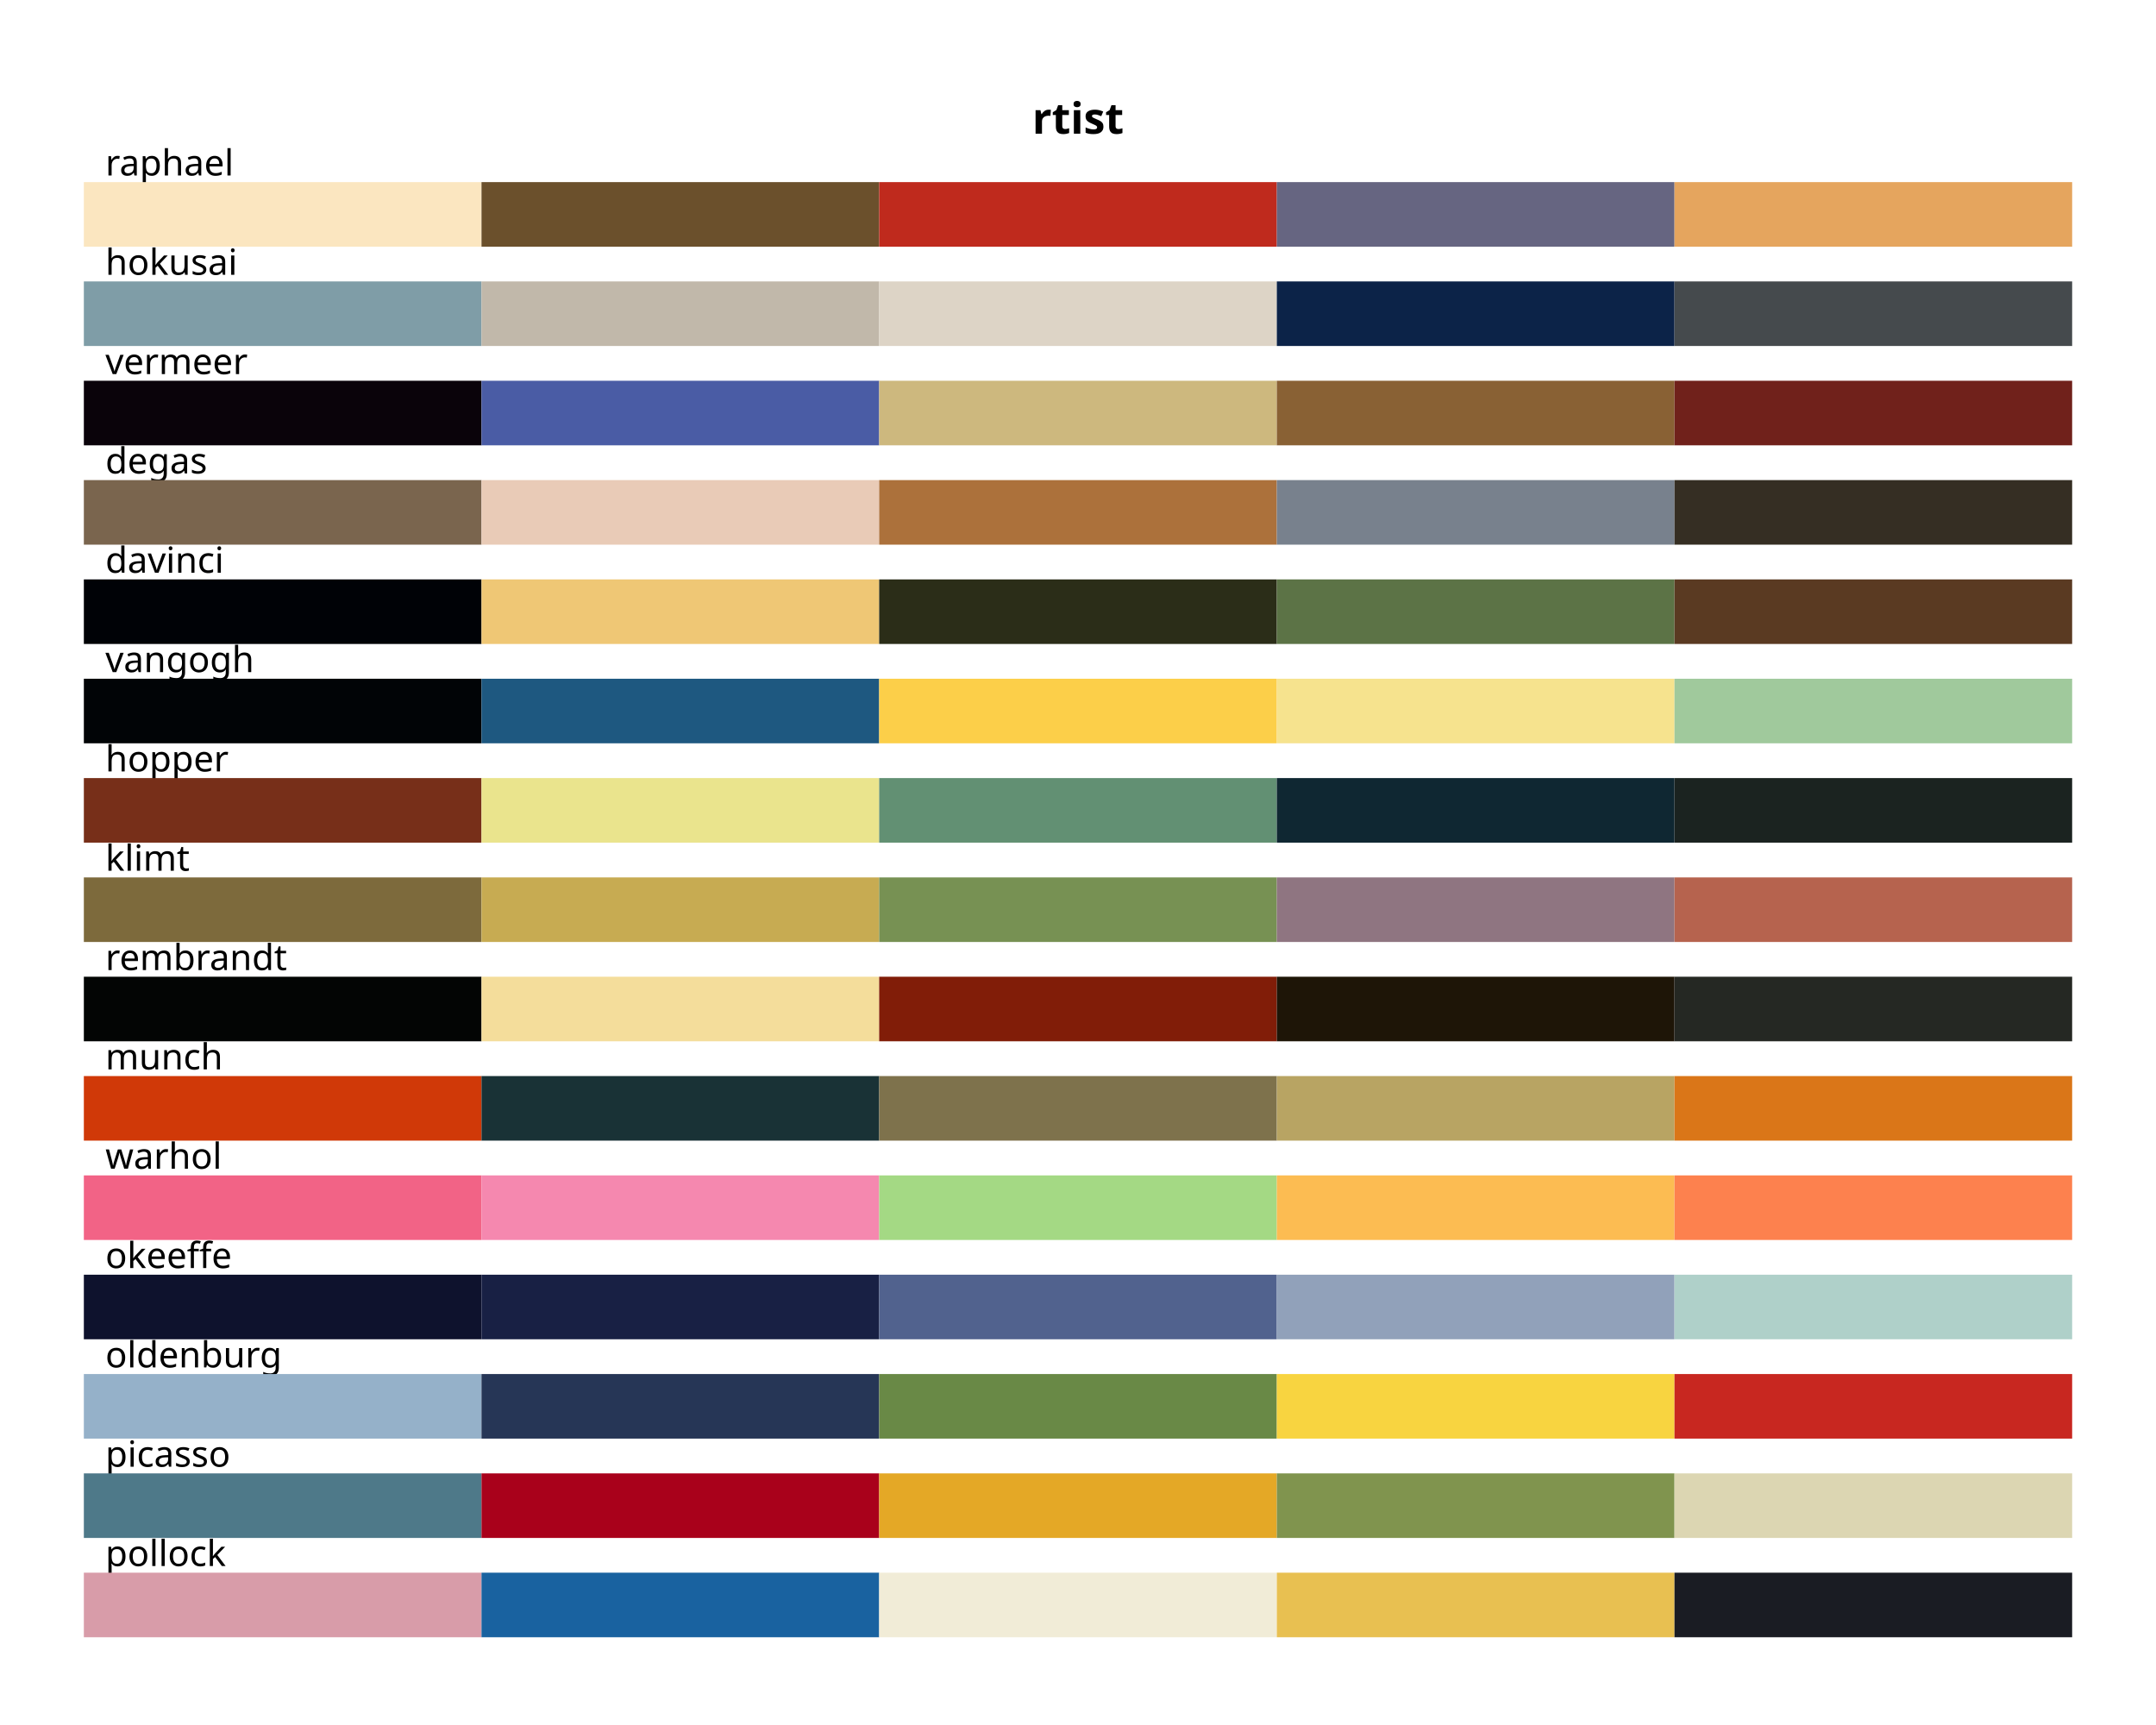
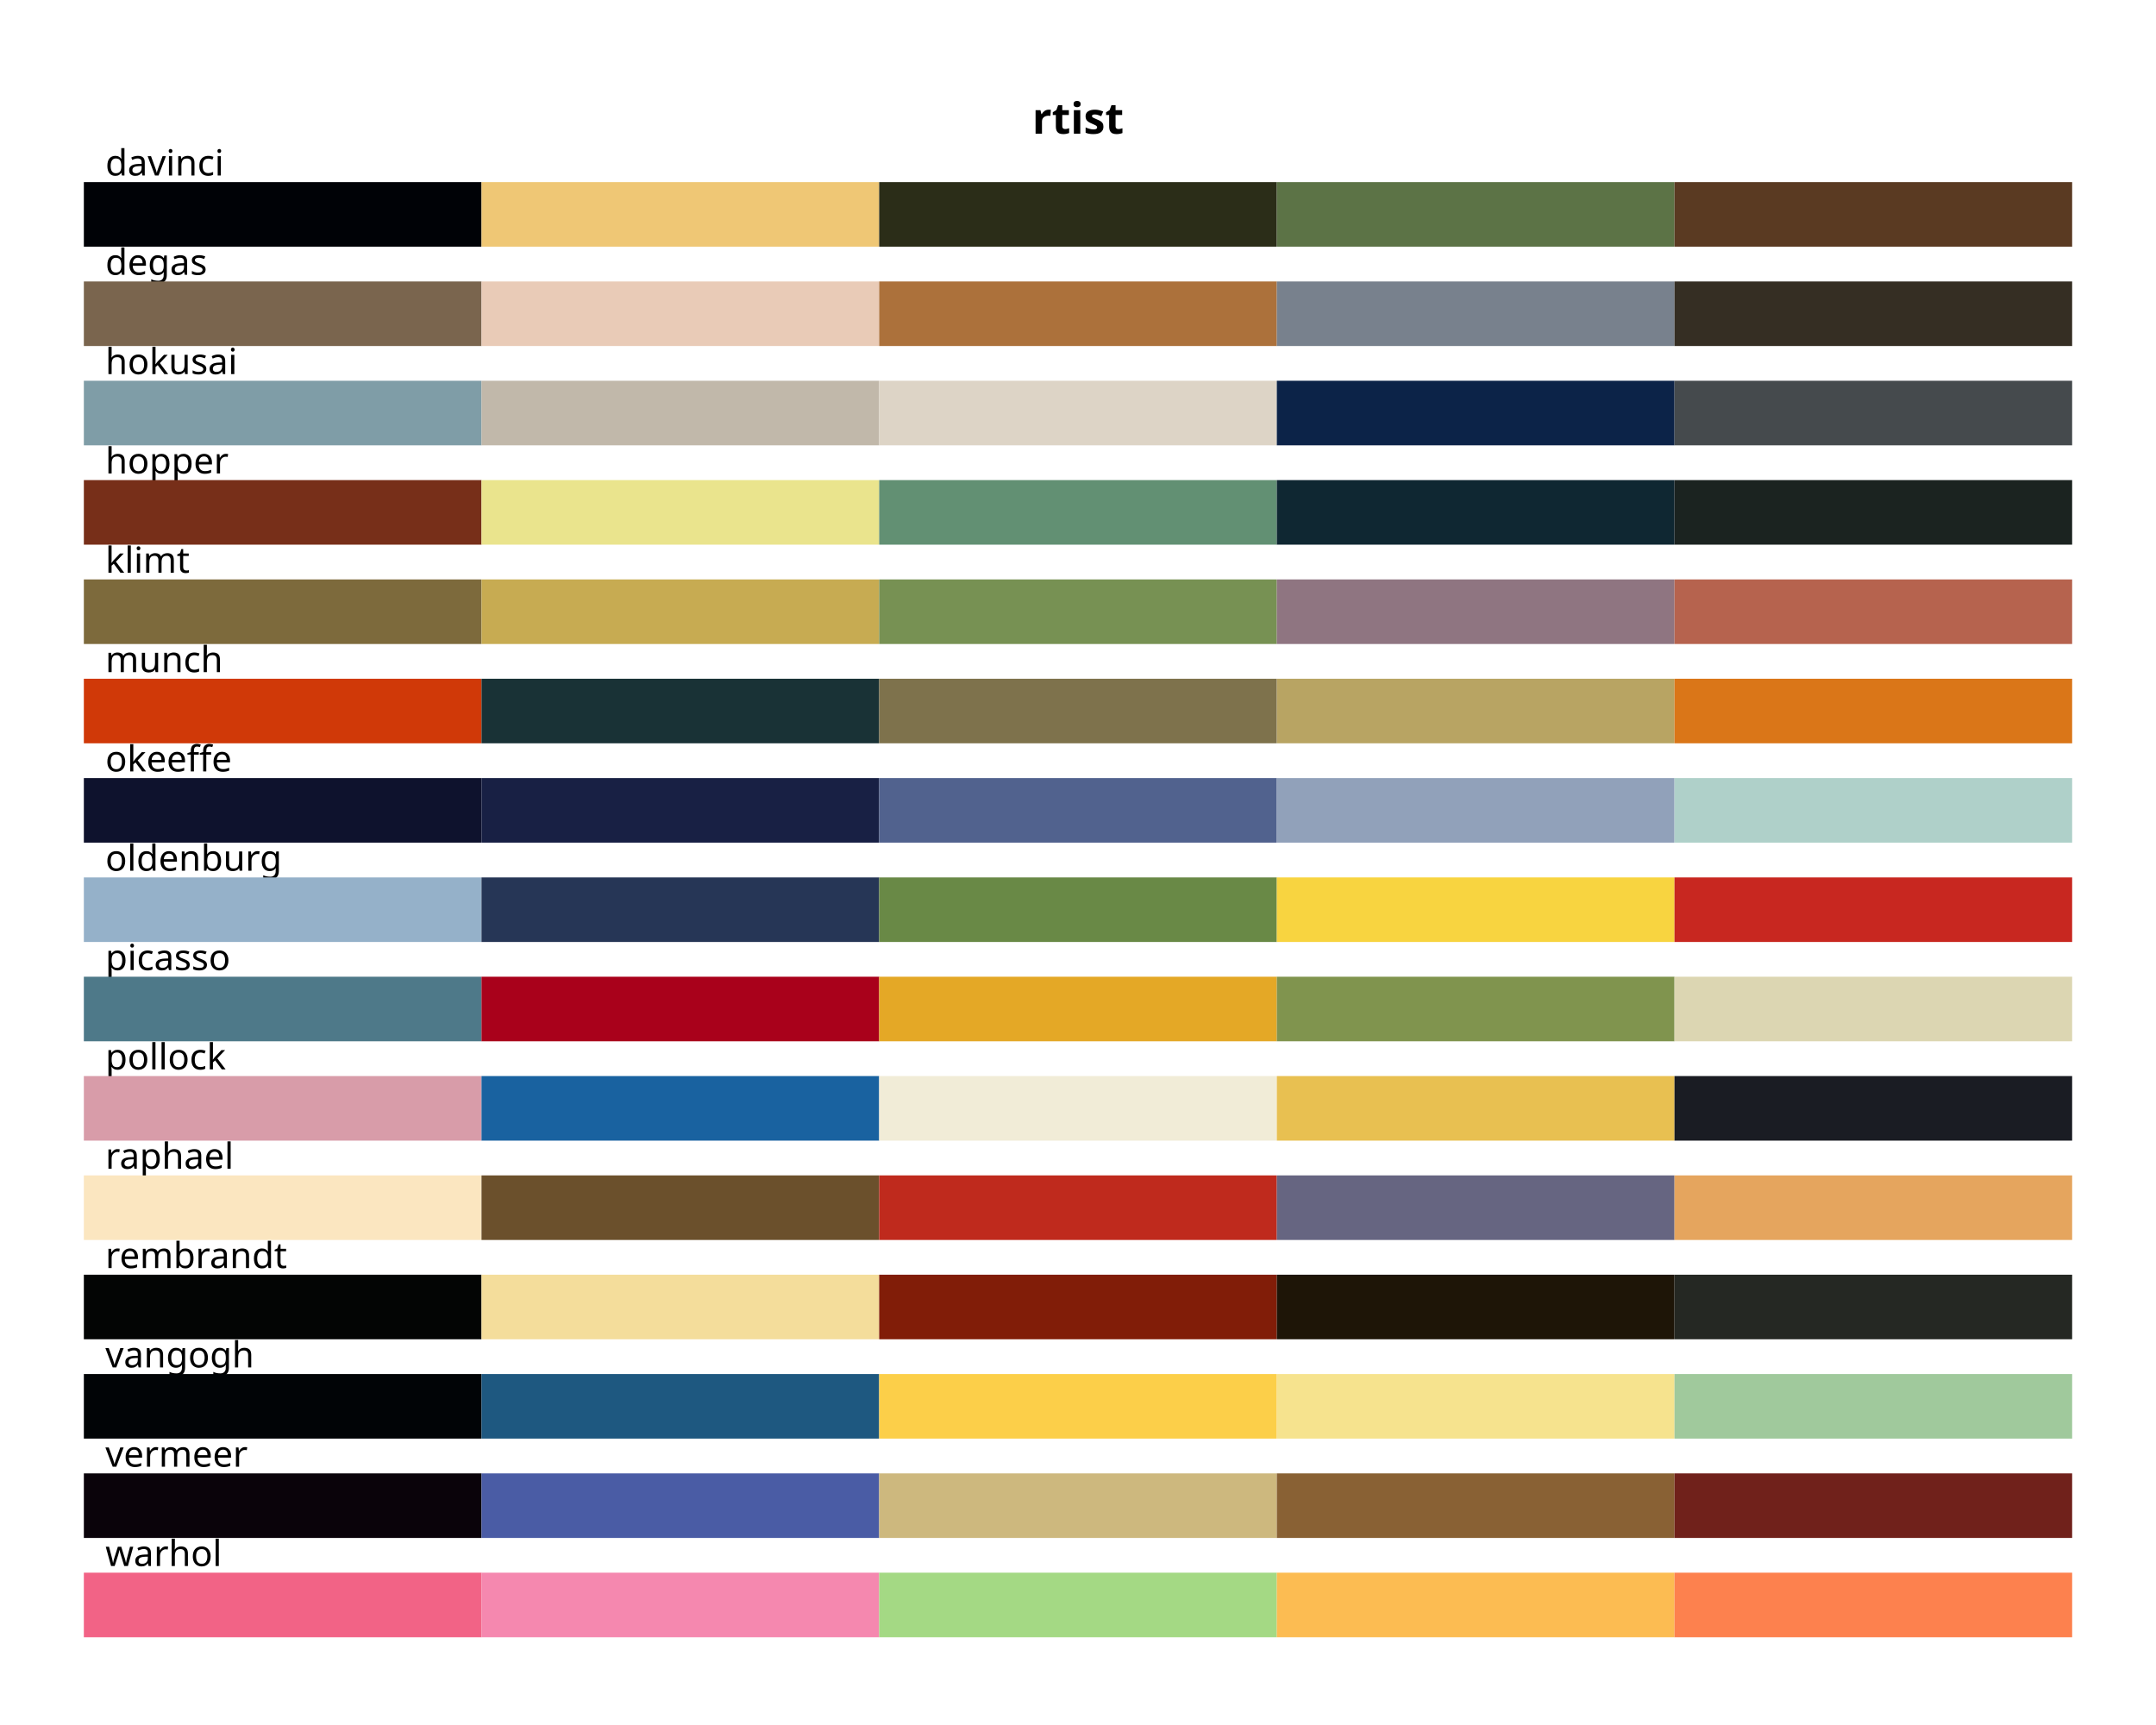
<svg xmlns="http://www.w3.org/2000/svg" class="svglite" data-engine-version="2.0" width="720.00pt" height="576.00pt" viewBox="0 0 720.00 576.00">
  <defs>
    <style type="text/css">
    .svglite line, .svglite polyline, .svglite polygon, .svglite path, .svglite rect, .svglite circle {
      fill: none;
      stroke: #000000;
      stroke-linecap: round;
      stroke-linejoin: round;
      stroke-miterlimit: 10.00;
    }
  </style>
  </defs>
  <rect width="100%" height="100%" style="stroke: none; fill: #FFFFFF;" />
  <defs>
    <clipPath id="cpMC4wMHw3MjAuMDB8MC4wMHw1NzYuMDA=">
      <rect x="0.00" y="0.00" width="720.00" height="576.00" />
    </clipPath>
  </defs>
  <g clip-path="url(#cpMC4wMHw3MjAuMDB8MC4wMHw1NzYuMDA=)">
    <text x="360.00" y="44.64" text-anchor="middle" style="font-size: 14.40px; font-weight: bold; font-family: sans;" textLength="23.20px" lengthAdjust="spacingAndGlyphs">rtist</text>
  </g>
  <defs>
    <clipPath id="cpMS40NHw3MTguNTZ8MS40NHw1NzQuNTY=">
      <rect x="1.44" y="1.44" width="717.12" height="573.12" />
    </clipPath>
  </defs>
  <g clip-path="url(#cpMS40NHw3MTguNTZ8MS40NHw1NzQuNTY=)">
-     <text x="35.20" y="58.59" style="font-size: 12.00px; font-family: sans;" textLength="40.03px" lengthAdjust="spacingAndGlyphs">raphael</text>
-     <rect x="28.00" y="60.81" width="132.80" height="21.56" style="stroke-width: 0.75; stroke: none; fill: #FBE6C0;" />
-     <rect x="160.80" y="60.81" width="132.80" height="21.56" style="stroke-width: 0.75; stroke: none; fill: #6B502C;" />
-     <rect x="293.60" y="60.81" width="132.80" height="21.56" style="stroke-width: 0.75; stroke: none; fill: #BF2A1D;" />
-     <rect x="426.40" y="60.81" width="132.80" height="21.56" style="stroke-width: 0.75; stroke: none; fill: #666581;" />
-     <rect x="559.20" y="60.81" width="132.80" height="21.56" style="stroke-width: 0.75; stroke: none; fill: #E5A55E;" />
-     <text x="35.20" y="91.75" style="font-size: 12.00px; font-family: sans;" textLength="41.37px" lengthAdjust="spacingAndGlyphs">hokusai</text>
-     <rect x="28.00" y="93.97" width="132.80" height="21.56" style="stroke-width: 0.75; stroke: none; fill: #7F9DA7;" />
-     <rect x="160.80" y="93.97" width="132.80" height="21.56" style="stroke-width: 0.75; stroke: none; fill: #C1B8AA;" />
-     <rect x="293.60" y="93.97" width="132.80" height="21.56" style="stroke-width: 0.75; stroke: none; fill: #DDD4C6;" />
-     <rect x="426.40" y="93.97" width="132.80" height="21.56" style="stroke-width: 0.75; stroke: none; fill: #0C2348;" />
-     <rect x="559.20" y="93.97" width="132.80" height="21.56" style="stroke-width: 0.75; stroke: none; fill: #454A4D;" />
-     <text x="35.20" y="124.92" style="font-size: 12.00px; font-family: sans;" textLength="44.02px" lengthAdjust="spacingAndGlyphs">vermeer</text>
-     <rect x="28.00" y="127.14" width="132.80" height="21.56" style="stroke-width: 0.75; stroke: none; fill: #0A030A;" />
-     <rect x="160.80" y="127.14" width="132.80" height="21.56" style="stroke-width: 0.75; stroke: none; fill: #4A5CA5;" />
-     <rect x="293.60" y="127.14" width="132.80" height="21.56" style="stroke-width: 0.75; stroke: none; fill: #CDB87E;" />
-     <rect x="426.40" y="127.14" width="132.80" height="21.56" style="stroke-width: 0.75; stroke: none; fill: #896134;" />
-     <rect x="559.20" y="127.14" width="132.80" height="21.56" style="stroke-width: 0.75; stroke: none; fill: #70211B;" />
-     <text x="35.20" y="158.09" style="font-size: 12.00px; font-family: sans;" textLength="32.70px" lengthAdjust="spacingAndGlyphs">degas</text>
-     <rect x="28.00" y="160.31" width="132.80" height="21.56" style="stroke-width: 0.75; stroke: none; fill: #7A654E;" />
-     <rect x="160.80" y="160.31" width="132.80" height="21.56" style="stroke-width: 0.75; stroke: none; fill: #E9CBB7;" />
-     <rect x="293.60" y="160.31" width="132.80" height="21.56" style="stroke-width: 0.75; stroke: none; fill: #AC713B;" />
-     <rect x="426.40" y="160.31" width="132.80" height="21.56" style="stroke-width: 0.75; stroke: none; fill: #78818D;" />
-     <rect x="559.20" y="160.31" width="132.80" height="21.56" style="stroke-width: 0.75; stroke: none; fill: #352E23;" />
-     <text x="35.20" y="191.25" style="font-size: 12.00px; font-family: sans;" textLength="37.36px" lengthAdjust="spacingAndGlyphs">davinci</text>
-     <rect x="28.00" y="193.47" width="132.80" height="21.56" style="stroke-width: 0.75; stroke: none; fill: #000206;" />
-     <rect x="160.80" y="193.47" width="132.80" height="21.56" style="stroke-width: 0.75; stroke: none; fill: #EFC775;" />
-     <rect x="293.60" y="193.47" width="132.80" height="21.56" style="stroke-width: 0.75; stroke: none; fill: #2B2D18;" />
-     <rect x="426.40" y="193.47" width="132.80" height="21.56" style="stroke-width: 0.75; stroke: none; fill: #5C7346;" />
-     <rect x="559.20" y="193.47" width="132.80" height="21.56" style="stroke-width: 0.75; stroke: none; fill: #5A3A22;" />
-     <text x="35.20" y="224.42" style="font-size: 12.00px; font-family: sans;" textLength="46.05px" lengthAdjust="spacingAndGlyphs">vangogh</text>
-     <rect x="28.00" y="226.64" width="132.80" height="21.56" style="stroke-width: 0.75; stroke: none; fill: #010406;" />
-     <rect x="160.80" y="226.64" width="132.80" height="21.56" style="stroke-width: 0.75; stroke: none; fill: #1E5880;" />
-     <rect x="293.60" y="226.64" width="132.80" height="21.56" style="stroke-width: 0.75; stroke: none; fill: #FCCF49;" />
-     <rect x="426.40" y="226.64" width="132.80" height="21.56" style="stroke-width: 0.75; stroke: none; fill: #F6E38E;" />
-     <rect x="559.20" y="226.64" width="132.80" height="21.56" style="stroke-width: 0.75; stroke: none; fill: #A0C99C;" />
-     <text x="35.20" y="257.59" style="font-size: 12.00px; font-family: sans;" textLength="37.37px" lengthAdjust="spacingAndGlyphs">hopper</text>
-     <rect x="28.00" y="259.81" width="132.80" height="21.56" style="stroke-width: 0.75; stroke: none; fill: #772F19;" />
-     <rect x="160.80" y="259.81" width="132.80" height="21.56" style="stroke-width: 0.75; stroke: none; fill: #EAE48D;" />
-     <rect x="293.60" y="259.81" width="132.80" height="21.56" style="stroke-width: 0.75; stroke: none; fill: #629073;" />
-     <rect x="426.40" y="259.81" width="132.80" height="21.56" style="stroke-width: 0.75; stroke: none; fill: #0F2732;" />
-     <rect x="559.20" y="259.81" width="132.80" height="21.56" style="stroke-width: 0.75; stroke: none; fill: #1B2320;" />
-     <text x="35.20" y="290.75" style="font-size: 12.00px; font-family: sans;" textLength="24.67px" lengthAdjust="spacingAndGlyphs">klimt</text>
-     <rect x="28.00" y="292.98" width="132.80" height="21.56" style="stroke-width: 0.75; stroke: none; fill: #7D6A3C;" />
-     <rect x="160.80" y="292.98" width="132.80" height="21.56" style="stroke-width: 0.75; stroke: none; fill: #C7AB52;" />
-     <rect x="293.60" y="292.98" width="132.80" height="21.56" style="stroke-width: 0.75; stroke: none; fill: #779153;" />
-     <rect x="426.40" y="292.98" width="132.80" height="21.56" style="stroke-width: 0.75; stroke: none; fill: #8F7581;" />
-     <rect x="559.20" y="292.98" width="132.80" height="21.56" style="stroke-width: 0.75; stroke: none; fill: #B6634E;" />
-     <text x="35.20" y="323.92" style="font-size: 12.00px; font-family: sans;" textLength="54.70px" lengthAdjust="spacingAndGlyphs">rembrandt</text>
-     <rect x="28.00" y="326.14" width="132.80" height="21.56" style="stroke-width: 0.75; stroke: none; fill: #030504;" />
-     <rect x="160.80" y="326.14" width="132.80" height="21.56" style="stroke-width: 0.75; stroke: none; fill: #F4DD9B;" />
-     <rect x="293.60" y="326.14" width="132.80" height="21.56" style="stroke-width: 0.75; stroke: none; fill: #811D08;" />
-     <rect x="426.40" y="326.14" width="132.80" height="21.56" style="stroke-width: 0.75; stroke: none; fill: #1E1507;" />
-     <rect x="559.20" y="326.14" width="132.80" height="21.56" style="stroke-width: 0.75; stroke: none; fill: #252823;" />
-     <text x="35.20" y="357.09" style="font-size: 12.00px; font-family: sans;" textLength="36.03px" lengthAdjust="spacingAndGlyphs">munch</text>
-     <rect x="28.00" y="359.31" width="132.80" height="21.56" style="stroke-width: 0.75; stroke: none; fill: #D03908;" />
-     <rect x="160.80" y="359.31" width="132.80" height="21.56" style="stroke-width: 0.75; stroke: none; fill: #193236;" />
-     <rect x="293.60" y="359.31" width="132.80" height="21.56" style="stroke-width: 0.75; stroke: none; fill: #7E724C;" />
-     <rect x="426.40" y="359.31" width="132.80" height="21.56" style="stroke-width: 0.75; stroke: none; fill: #B8A463;" />
-     <rect x="559.20" y="359.31" width="132.80" height="21.56" style="stroke-width: 0.75; stroke: none; fill: #DA7618;" />
-     <text x="35.20" y="390.25" style="font-size: 12.00px; font-family: sans;" textLength="35.35px" lengthAdjust="spacingAndGlyphs">warhol</text>
-     <rect x="28.00" y="392.48" width="132.80" height="21.56" style="stroke-width: 0.75; stroke: none; fill: #F26386;" />
-     <rect x="160.80" y="392.48" width="132.80" height="21.56" style="stroke-width: 0.75; stroke: none; fill: #F588AF;" />
-     <rect x="293.60" y="392.48" width="132.80" height="21.56" style="stroke-width: 0.75; stroke: none; fill: #A4D984;" />
-     <rect x="426.40" y="392.48" width="132.80" height="21.56" style="stroke-width: 0.75; stroke: none; fill: #FCBC52;" />
-     <rect x="559.20" y="392.48" width="132.80" height="21.56" style="stroke-width: 0.75; stroke: none; fill: #FD814E;" />
-     <text x="35.20" y="423.42" style="font-size: 12.00px; font-family: sans;" textLength="39.37px" lengthAdjust="spacingAndGlyphs">okeeffe</text>
-     <rect x="28.00" y="425.64" width="132.80" height="21.56" style="stroke-width: 0.75; stroke: none; fill: #0E122D;" />
-     <rect x="160.80" y="425.64" width="132.80" height="21.56" style="stroke-width: 0.75; stroke: none; fill: #182044;" />
-     <rect x="293.60" y="425.64" width="132.80" height="21.56" style="stroke-width: 0.75; stroke: none; fill: #51628E;" />
-     <rect x="426.40" y="425.64" width="132.80" height="21.56" style="stroke-width: 0.75; stroke: none; fill: #91A1BA;" />
-     <rect x="559.20" y="425.64" width="132.80" height="21.56" style="stroke-width: 0.75; stroke: none; fill: #AFD0C9;" />
-     <text x="35.20" y="456.59" style="font-size: 12.00px; font-family: sans;" textLength="53.38px" lengthAdjust="spacingAndGlyphs">oldenburg</text>
-     <rect x="28.00" y="458.81" width="132.80" height="21.56" style="stroke-width: 0.75; stroke: none; fill: #95B1C9;" />
-     <rect x="160.80" y="458.81" width="132.80" height="21.56" style="stroke-width: 0.75; stroke: none; fill: #263656;" />
-     <rect x="293.60" y="458.81" width="132.80" height="21.56" style="stroke-width: 0.75; stroke: none; fill: #698946;" />
-     <rect x="426.40" y="458.81" width="132.80" height="21.56" style="stroke-width: 0.75; stroke: none; fill: #F8D440;" />
-     <rect x="559.20" y="458.81" width="132.80" height="21.56" style="stroke-width: 0.75; stroke: none; fill: #C82720;" />
-     <text x="35.20" y="489.75" style="font-size: 12.00px; font-family: sans;" textLength="40.70px" lengthAdjust="spacingAndGlyphs">picasso</text>
-     <rect x="28.00" y="491.98" width="132.80" height="21.56" style="stroke-width: 0.75; stroke: none; fill: #4E7989;" />
-     <rect x="160.80" y="491.98" width="132.80" height="21.56" style="stroke-width: 0.75; stroke: none; fill: #A9011B;" />
-     <rect x="293.60" y="491.98" width="132.80" height="21.56" style="stroke-width: 0.75; stroke: none; fill: #E4A826;" />
-     <rect x="426.40" y="491.98" width="132.80" height="21.56" style="stroke-width: 0.75; stroke: none; fill: #80944E;" />
-     <rect x="559.20" y="491.98" width="132.80" height="21.56" style="stroke-width: 0.75; stroke: none; fill: #DCD6B2;" />
-     <text x="35.20" y="522.92" style="font-size: 12.00px; font-family: sans;" textLength="37.36px" lengthAdjust="spacingAndGlyphs">pollock</text>
-     <rect x="28.00" y="525.14" width="132.80" height="21.56" style="stroke-width: 0.75; stroke: none; fill: #D89CA9;" />
-     <rect x="160.80" y="525.14" width="132.80" height="21.56" style="stroke-width: 0.75; stroke: none; fill: #1962A0;" />
-     <rect x="293.60" y="525.14" width="132.80" height="21.56" style="stroke-width: 0.75; stroke: none; fill: #F1ECD7;" />
-     <rect x="426.40" y="525.14" width="132.80" height="21.56" style="stroke-width: 0.75; stroke: none; fill: #E8C051;" />
-     <rect x="559.20" y="525.14" width="132.80" height="21.56" style="stroke-width: 0.75; stroke: none; fill: #1A1C23;" />
+     <text x="35.20" y="58.59" style="font-size: 12.00px; font-family: sans;" textLength="37.36px" lengthAdjust="spacingAndGlyphs">davinci</text>
+     <rect x="28.00" y="60.81" width="132.80" height="21.56" style="stroke-width: 0.75; stroke: none; fill: #000206;" />
+     <rect x="160.80" y="60.81" width="132.80" height="21.56" style="stroke-width: 0.75; stroke: none; fill: #EFC775;" />
+     <rect x="293.60" y="60.81" width="132.80" height="21.56" style="stroke-width: 0.75; stroke: none; fill: #2B2D18;" />
+     <rect x="426.40" y="60.81" width="132.80" height="21.56" style="stroke-width: 0.75; stroke: none; fill: #5C7346;" />
+     <rect x="559.20" y="60.81" width="132.80" height="21.56" style="stroke-width: 0.75; stroke: none; fill: #5A3A22;" />
+     <text x="35.20" y="91.75" style="font-size: 12.00px; font-family: sans;" textLength="32.70px" lengthAdjust="spacingAndGlyphs">degas</text>
+     <rect x="28.00" y="93.98" width="132.80" height="21.56" style="stroke-width: 0.75; stroke: none; fill: #7A654E;" />
+     <rect x="160.80" y="93.98" width="132.80" height="21.56" style="stroke-width: 0.75; stroke: none; fill: #E9CBB7;" />
+     <rect x="293.60" y="93.98" width="132.80" height="21.56" style="stroke-width: 0.75; stroke: none; fill: #AC713B;" />
+     <rect x="426.40" y="93.98" width="132.80" height="21.56" style="stroke-width: 0.75; stroke: none; fill: #78818D;" />
+     <rect x="559.20" y="93.98" width="132.80" height="21.56" style="stroke-width: 0.75; stroke: none; fill: #352E23;" />
+     <text x="35.20" y="124.92" style="font-size: 12.00px; font-family: sans;" textLength="41.37px" lengthAdjust="spacingAndGlyphs">hokusai</text>
+     <rect x="28.00" y="127.14" width="132.80" height="21.56" style="stroke-width: 0.75; stroke: none; fill: #7F9DA7;" />
+     <rect x="160.80" y="127.14" width="132.80" height="21.56" style="stroke-width: 0.75; stroke: none; fill: #C1B8AA;" />
+     <rect x="293.60" y="127.14" width="132.80" height="21.56" style="stroke-width: 0.75; stroke: none; fill: #DDD4C6;" />
+     <rect x="426.40" y="127.14" width="132.80" height="21.56" style="stroke-width: 0.75; stroke: none; fill: #0C2348;" />
+     <rect x="559.20" y="127.14" width="132.80" height="21.56" style="stroke-width: 0.75; stroke: none; fill: #454A4D;" />
+     <text x="35.20" y="158.09" style="font-size: 12.00px; font-family: sans;" textLength="37.37px" lengthAdjust="spacingAndGlyphs">hopper</text>
+     <rect x="28.00" y="160.31" width="132.80" height="21.56" style="stroke-width: 0.75; stroke: none; fill: #772F19;" />
+     <rect x="160.80" y="160.31" width="132.80" height="21.56" style="stroke-width: 0.75; stroke: none; fill: #EAE48D;" />
+     <rect x="293.60" y="160.31" width="132.80" height="21.56" style="stroke-width: 0.75; stroke: none; fill: #629073;" />
+     <rect x="426.40" y="160.31" width="132.80" height="21.56" style="stroke-width: 0.75; stroke: none; fill: #0F2732;" />
+     <rect x="559.20" y="160.31" width="132.80" height="21.56" style="stroke-width: 0.75; stroke: none; fill: #1B2320;" />
+     <text x="35.20" y="191.25" style="font-size: 12.00px; font-family: sans;" textLength="24.67px" lengthAdjust="spacingAndGlyphs">klimt</text>
+     <rect x="28.00" y="193.48" width="132.80" height="21.56" style="stroke-width: 0.75; stroke: none; fill: #7D6A3C;" />
+     <rect x="160.80" y="193.48" width="132.80" height="21.56" style="stroke-width: 0.75; stroke: none; fill: #C7AB52;" />
+     <rect x="293.60" y="193.48" width="132.80" height="21.56" style="stroke-width: 0.75; stroke: none; fill: #779153;" />
+     <rect x="426.40" y="193.48" width="132.80" height="21.56" style="stroke-width: 0.75; stroke: none; fill: #8F7581;" />
+     <rect x="559.20" y="193.48" width="132.80" height="21.56" style="stroke-width: 0.75; stroke: none; fill: #B6634E;" />
+     <text x="35.20" y="224.42" style="font-size: 12.00px; font-family: sans;" textLength="36.03px" lengthAdjust="spacingAndGlyphs">munch</text>
+     <rect x="28.00" y="226.64" width="132.80" height="21.56" style="stroke-width: 0.75; stroke: none; fill: #D03908;" />
+     <rect x="160.80" y="226.64" width="132.80" height="21.56" style="stroke-width: 0.75; stroke: none; fill: #193236;" />
+     <rect x="293.60" y="226.64" width="132.80" height="21.56" style="stroke-width: 0.75; stroke: none; fill: #7E724C;" />
+     <rect x="426.40" y="226.64" width="132.80" height="21.56" style="stroke-width: 0.75; stroke: none; fill: #B8A463;" />
+     <rect x="559.20" y="226.64" width="132.80" height="21.56" style="stroke-width: 0.75; stroke: none; fill: #DA7618;" />
+     <text x="35.20" y="257.59" style="font-size: 12.00px; font-family: sans;" textLength="39.37px" lengthAdjust="spacingAndGlyphs">okeeffe</text>
+     <rect x="28.00" y="259.81" width="132.80" height="21.56" style="stroke-width: 0.75; stroke: none; fill: #0E122D;" />
+     <rect x="160.80" y="259.81" width="132.80" height="21.56" style="stroke-width: 0.75; stroke: none; fill: #182044;" />
+     <rect x="293.60" y="259.81" width="132.80" height="21.56" style="stroke-width: 0.75; stroke: none; fill: #51628E;" />
+     <rect x="426.40" y="259.81" width="132.80" height="21.56" style="stroke-width: 0.75; stroke: none; fill: #91A1BA;" />
+     <rect x="559.20" y="259.81" width="132.80" height="21.56" style="stroke-width: 0.75; stroke: none; fill: #AFD0C9;" />
+     <text x="35.20" y="290.75" style="font-size: 12.00px; font-family: sans;" textLength="53.38px" lengthAdjust="spacingAndGlyphs">oldenburg</text>
+     <rect x="28.00" y="292.98" width="132.80" height="21.56" style="stroke-width: 0.75; stroke: none; fill: #95B1C9;" />
+     <rect x="160.80" y="292.98" width="132.80" height="21.56" style="stroke-width: 0.75; stroke: none; fill: #263656;" />
+     <rect x="293.60" y="292.98" width="132.80" height="21.56" style="stroke-width: 0.75; stroke: none; fill: #698946;" />
+     <rect x="426.40" y="292.98" width="132.80" height="21.56" style="stroke-width: 0.75; stroke: none; fill: #F8D440;" />
+     <rect x="559.20" y="292.98" width="132.80" height="21.56" style="stroke-width: 0.75; stroke: none; fill: #C82720;" />
+     <text x="35.20" y="323.92" style="font-size: 12.00px; font-family: sans;" textLength="40.70px" lengthAdjust="spacingAndGlyphs">picasso</text>
+     <rect x="28.00" y="326.14" width="132.80" height="21.56" style="stroke-width: 0.75; stroke: none; fill: #4E7989;" />
+     <rect x="160.80" y="326.14" width="132.80" height="21.56" style="stroke-width: 0.75; stroke: none; fill: #A9011B;" />
+     <rect x="293.60" y="326.14" width="132.80" height="21.56" style="stroke-width: 0.75; stroke: none; fill: #E4A826;" />
+     <rect x="426.40" y="326.14" width="132.80" height="21.56" style="stroke-width: 0.75; stroke: none; fill: #80944E;" />
+     <rect x="559.20" y="326.14" width="132.80" height="21.56" style="stroke-width: 0.75; stroke: none; fill: #DCD6B2;" />
+     <text x="35.20" y="357.09" style="font-size: 12.00px; font-family: sans;" textLength="37.36px" lengthAdjust="spacingAndGlyphs">pollock</text>
+     <rect x="28.00" y="359.31" width="132.80" height="21.56" style="stroke-width: 0.75; stroke: none; fill: #D89CA9;" />
+     <rect x="160.80" y="359.31" width="132.80" height="21.56" style="stroke-width: 0.75; stroke: none; fill: #1962A0;" />
+     <rect x="293.60" y="359.31" width="132.80" height="21.56" style="stroke-width: 0.75; stroke: none; fill: #F1ECD7;" />
+     <rect x="426.40" y="359.31" width="132.80" height="21.56" style="stroke-width: 0.75; stroke: none; fill: #E8C051;" />
+     <rect x="559.20" y="359.31" width="132.80" height="21.56" style="stroke-width: 0.75; stroke: none; fill: #1A1C23;" />
+     <text x="35.20" y="390.25" style="font-size: 12.00px; font-family: sans;" textLength="40.03px" lengthAdjust="spacingAndGlyphs">raphael</text>
+     <rect x="28.00" y="392.48" width="132.80" height="21.56" style="stroke-width: 0.75; stroke: none; fill: #FBE6C0;" />
+     <rect x="160.80" y="392.48" width="132.80" height="21.56" style="stroke-width: 0.75; stroke: none; fill: #6B502C;" />
+     <rect x="293.60" y="392.48" width="132.80" height="21.56" style="stroke-width: 0.75; stroke: none; fill: #BF2A1D;" />
+     <rect x="426.40" y="392.48" width="132.80" height="21.56" style="stroke-width: 0.75; stroke: none; fill: #666581;" />
+     <rect x="559.20" y="392.48" width="132.80" height="21.56" style="stroke-width: 0.75; stroke: none; fill: #E5A55E;" />
+     <text x="35.20" y="423.42" style="font-size: 12.00px; font-family: sans;" textLength="54.70px" lengthAdjust="spacingAndGlyphs">rembrandt</text>
+     <rect x="28.00" y="425.64" width="132.80" height="21.56" style="stroke-width: 0.75; stroke: none; fill: #030504;" />
+     <rect x="160.80" y="425.64" width="132.80" height="21.56" style="stroke-width: 0.75; stroke: none; fill: #F4DD9B;" />
+     <rect x="293.60" y="425.64" width="132.80" height="21.56" style="stroke-width: 0.75; stroke: none; fill: #811D08;" />
+     <rect x="426.40" y="425.64" width="132.80" height="21.56" style="stroke-width: 0.75; stroke: none; fill: #1E1507;" />
+     <rect x="559.20" y="425.64" width="132.80" height="21.56" style="stroke-width: 0.75; stroke: none; fill: #252823;" />
+     <text x="35.20" y="456.59" style="font-size: 12.00px; font-family: sans;" textLength="46.05px" lengthAdjust="spacingAndGlyphs">vangogh</text>
+     <rect x="28.00" y="458.81" width="132.80" height="21.56" style="stroke-width: 0.75; stroke: none; fill: #010406;" />
+     <rect x="160.80" y="458.81" width="132.80" height="21.56" style="stroke-width: 0.75; stroke: none; fill: #1E5880;" />
+     <rect x="293.60" y="458.81" width="132.80" height="21.56" style="stroke-width: 0.75; stroke: none; fill: #FCCF49;" />
+     <rect x="426.40" y="458.81" width="132.80" height="21.56" style="stroke-width: 0.75; stroke: none; fill: #F6E38E;" />
+     <rect x="559.20" y="458.81" width="132.80" height="21.56" style="stroke-width: 0.75; stroke: none; fill: #A0C99C;" />
+     <text x="35.20" y="489.75" style="font-size: 12.00px; font-family: sans;" textLength="44.02px" lengthAdjust="spacingAndGlyphs">vermeer</text>
+     <rect x="28.00" y="491.98" width="132.80" height="21.56" style="stroke-width: 0.75; stroke: none; fill: #0A030A;" />
+     <rect x="160.80" y="491.98" width="132.80" height="21.56" style="stroke-width: 0.75; stroke: none; fill: #4A5CA5;" />
+     <rect x="293.60" y="491.98" width="132.80" height="21.56" style="stroke-width: 0.75; stroke: none; fill: #CDB87E;" />
+     <rect x="426.40" y="491.98" width="132.80" height="21.56" style="stroke-width: 0.75; stroke: none; fill: #896134;" />
+     <rect x="559.20" y="491.98" width="132.80" height="21.56" style="stroke-width: 0.75; stroke: none; fill: #70211B;" />
+     <text x="35.20" y="522.92" style="font-size: 12.00px; font-family: sans;" textLength="35.35px" lengthAdjust="spacingAndGlyphs">warhol</text>
+     <rect x="28.00" y="525.14" width="132.80" height="21.56" style="stroke-width: 0.75; stroke: none; fill: #F26386;" />
+     <rect x="160.80" y="525.14" width="132.80" height="21.56" style="stroke-width: 0.75; stroke: none; fill: #F588AF;" />
+     <rect x="293.60" y="525.14" width="132.80" height="21.56" style="stroke-width: 0.75; stroke: none; fill: #A4D984;" />
+     <rect x="426.40" y="525.14" width="132.80" height="21.56" style="stroke-width: 0.75; stroke: none; fill: #FCBC52;" />
+     <rect x="559.20" y="525.14" width="132.80" height="21.56" style="stroke-width: 0.75; stroke: none; fill: #FD814E;" />
  </g>
</svg>
